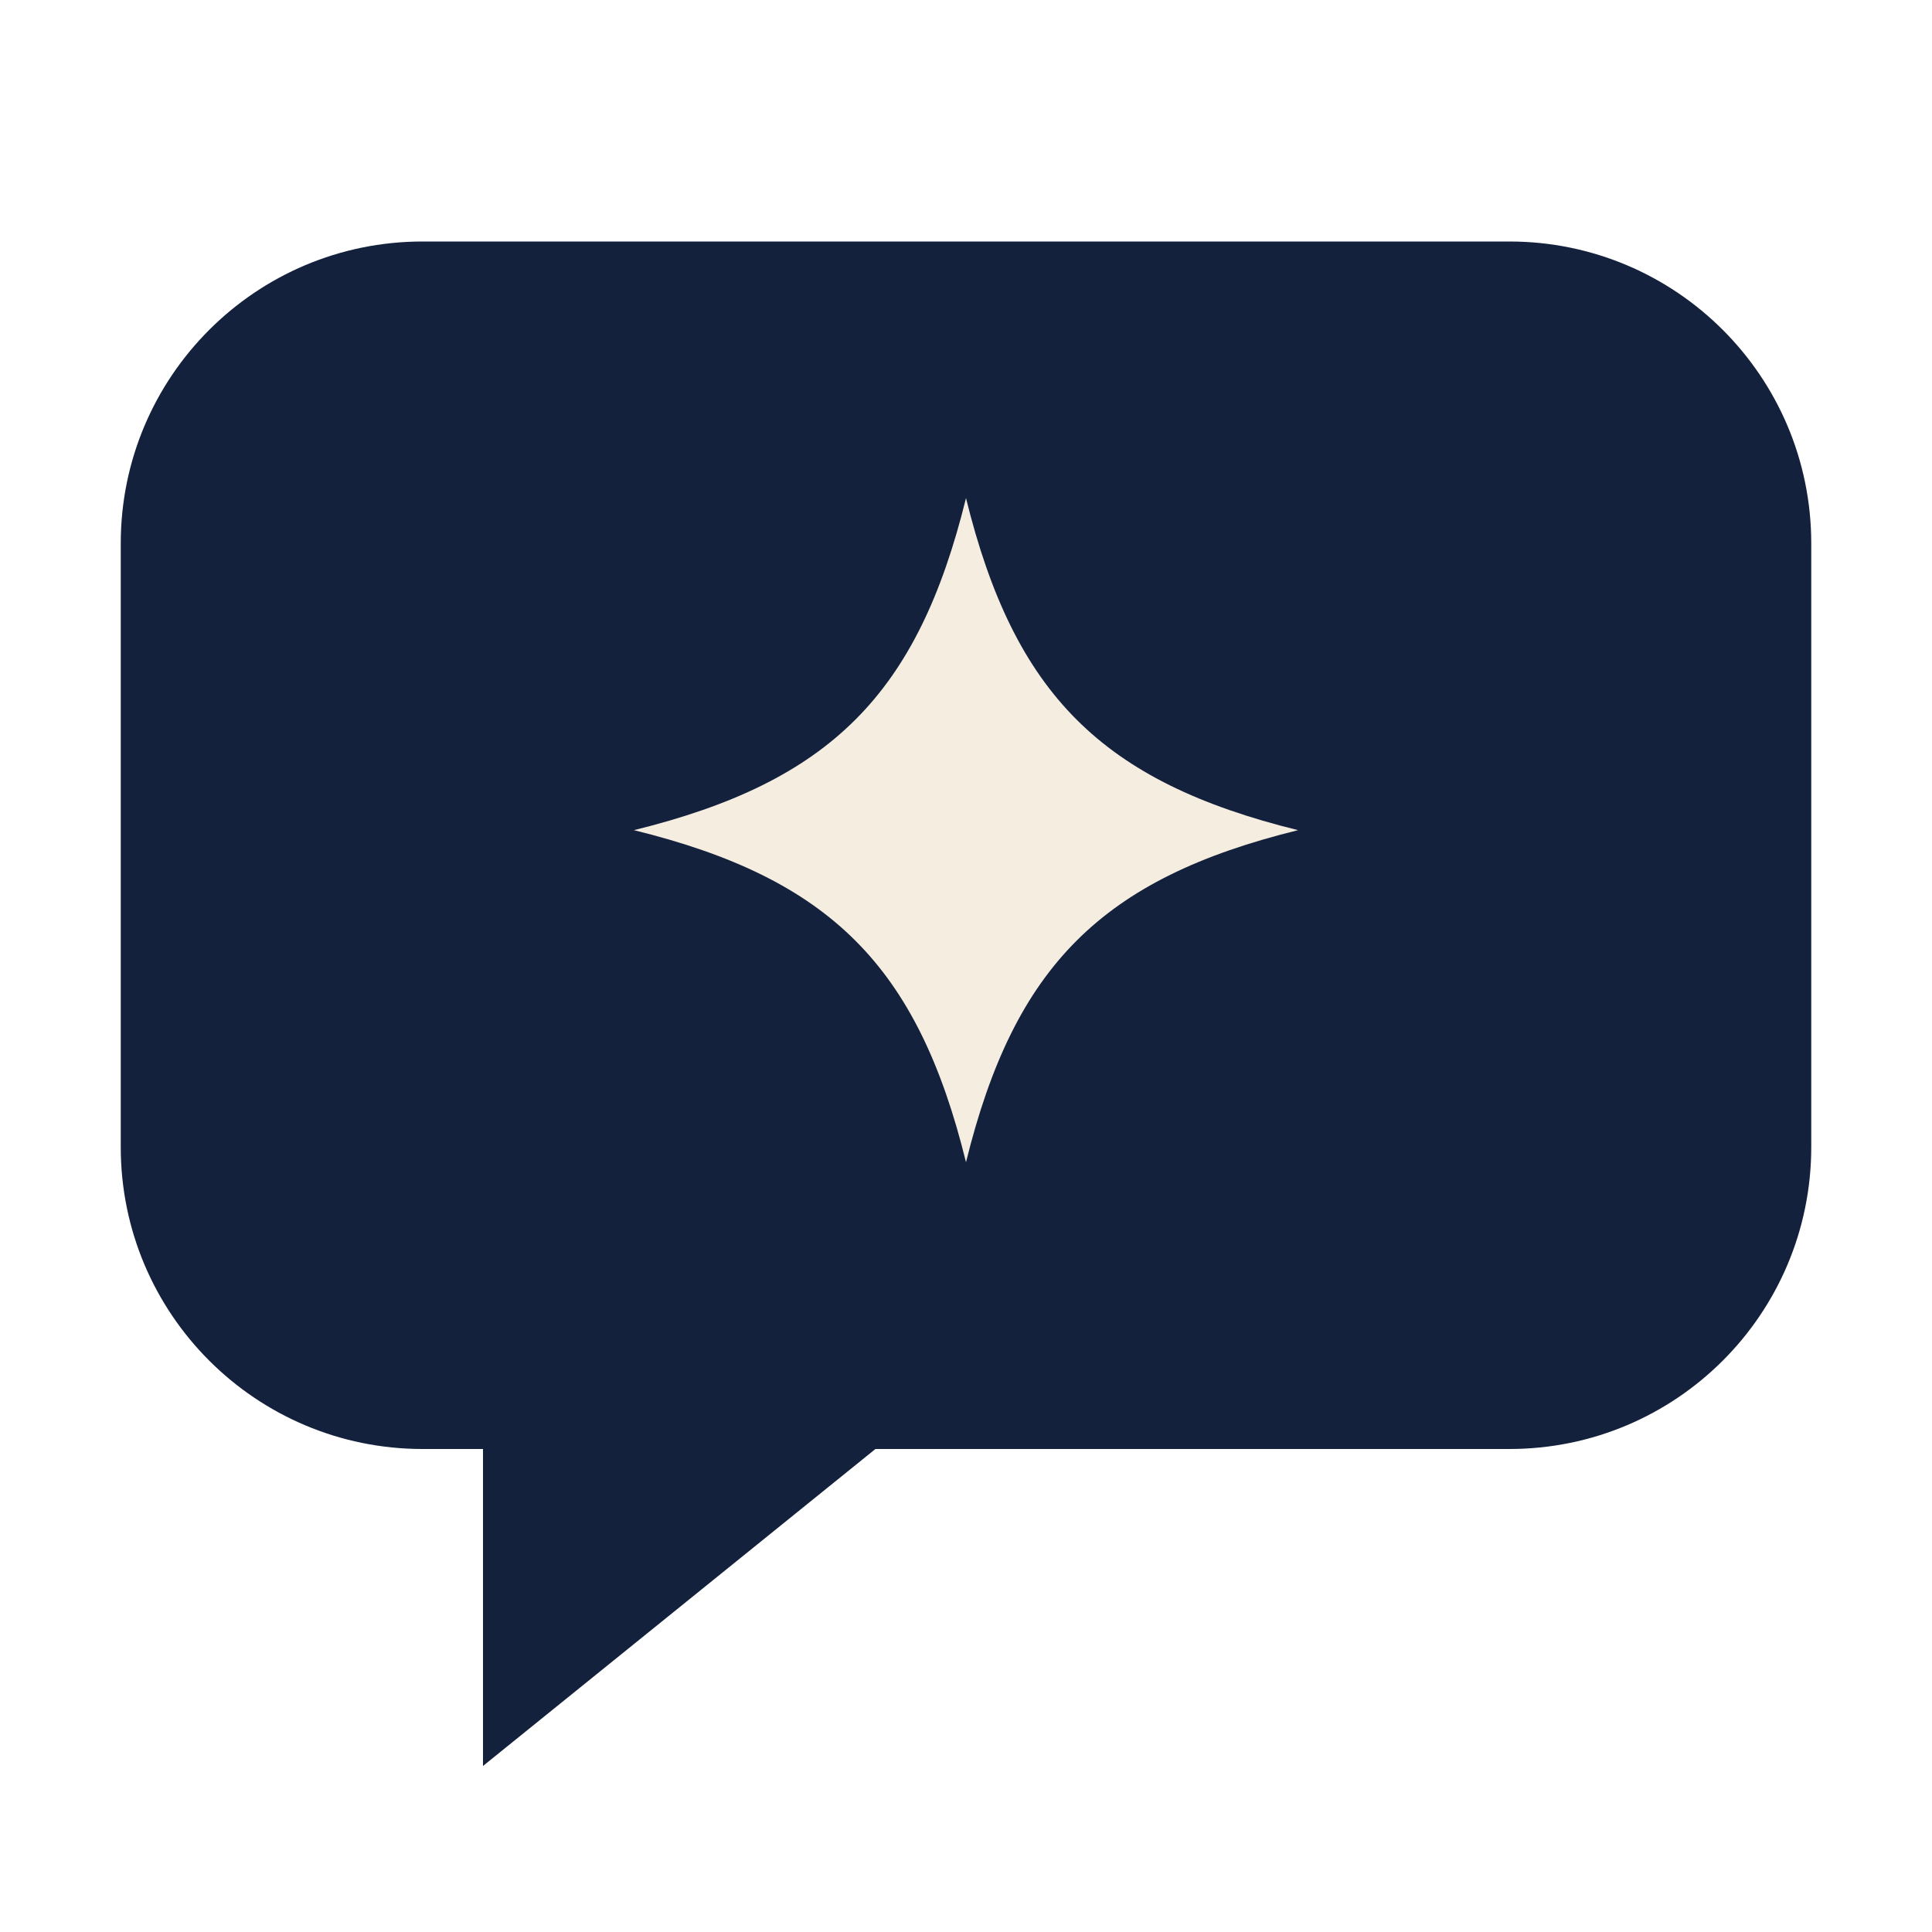
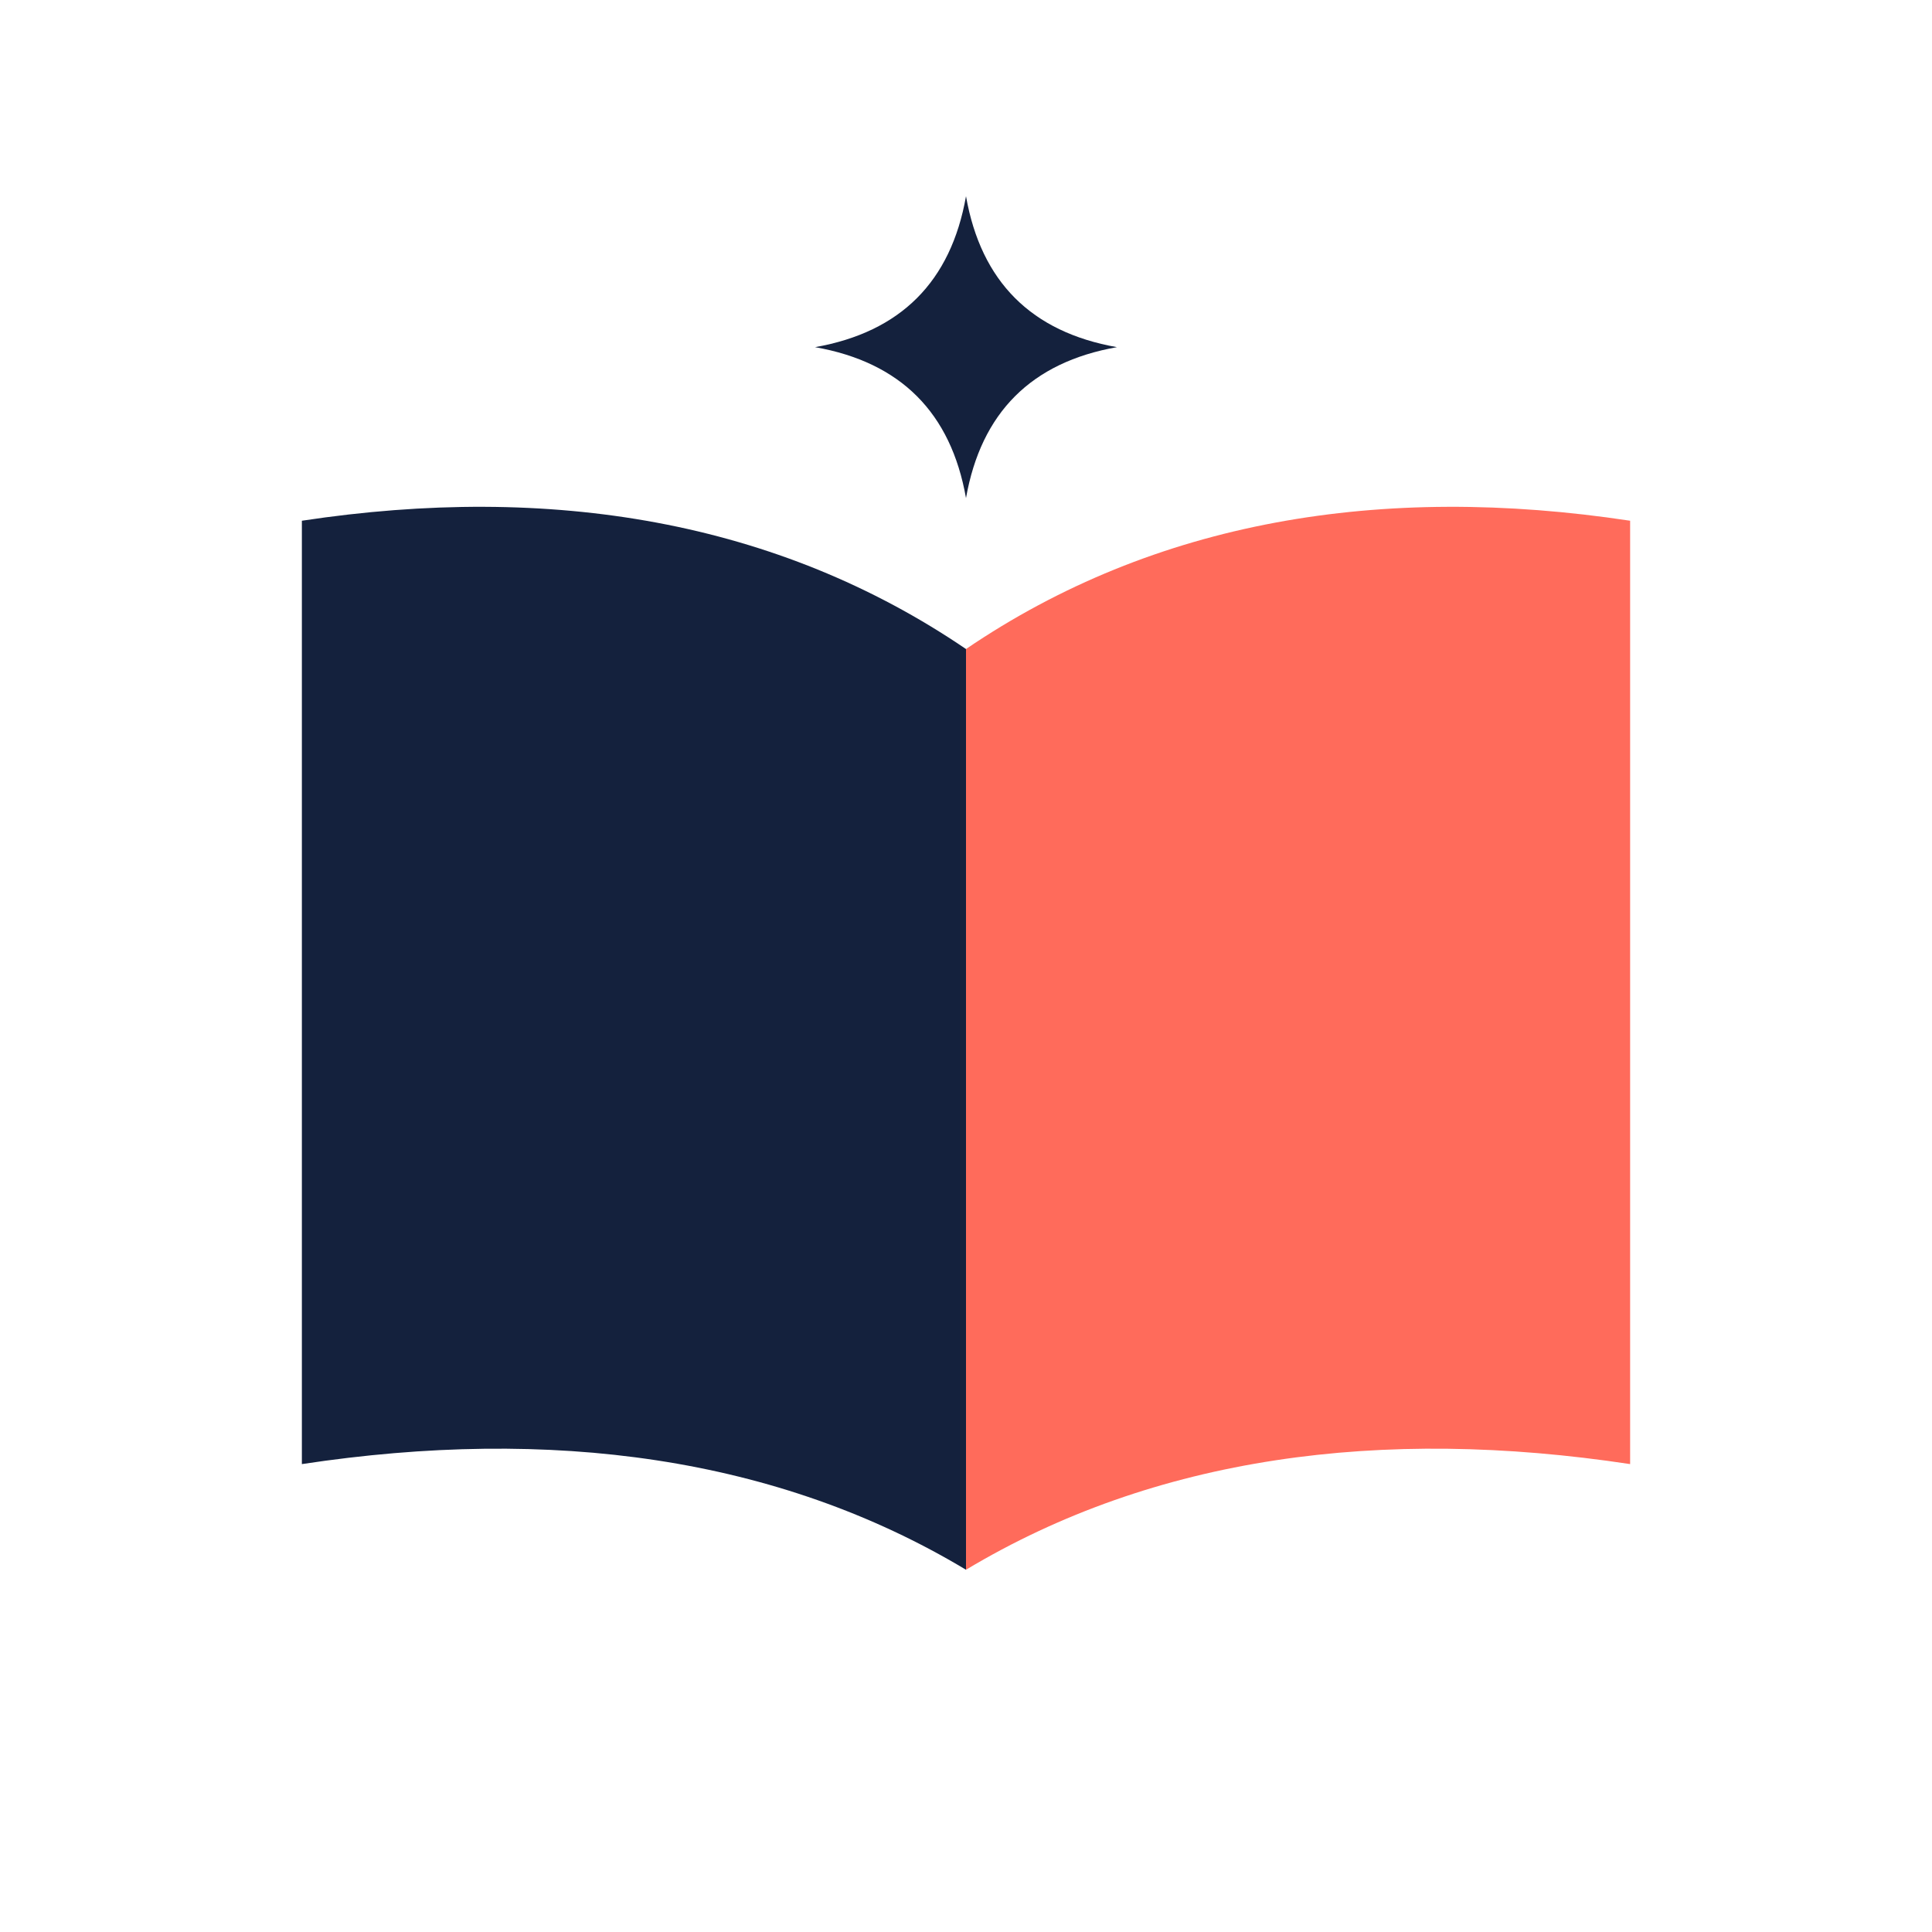
- <svg xmlns="http://www.w3.org/2000/svg" viewBox="0 0 64 64" width="64" height="64">
-   <path d="M14 8h36a10 10 0 0 1 10 10v20a10 10 0 0 1-10 10H29l-13 10.5V48h-2A10 10 0 0 1 4 38V18A10 10 0 0 1 14 8z" fill="#14213D" />
-   <path d="M32 16.5C33.6 23 36.5 25.9 43 27.5C36.5 29.1 33.6 32 32 38.5C30.4 32 27.5 29.1 21 27.5C27.5 25.9 30.4 23 32 16.5z" fill="#F4EDE0" />
+ <svg xmlns="http://www.w3.org/2000/svg" viewBox="0 0 512 512">
+   <path d="M256 172 C206 138 146 128 80 138 V388 C146 378 206 386 256 416 Z" fill="#14213D" />
+   <path d="M256 172 C306 138 366 128 432 138 V388 C366 378 306 386 256 416 Z" fill="#FF6B5B" />
+   <path d="M256 52 Q262 86 296 92 Q262 98 256 132 Q250 98 216 92 Q250 86 256 52 Z" fill="#14213D" />
</svg>
